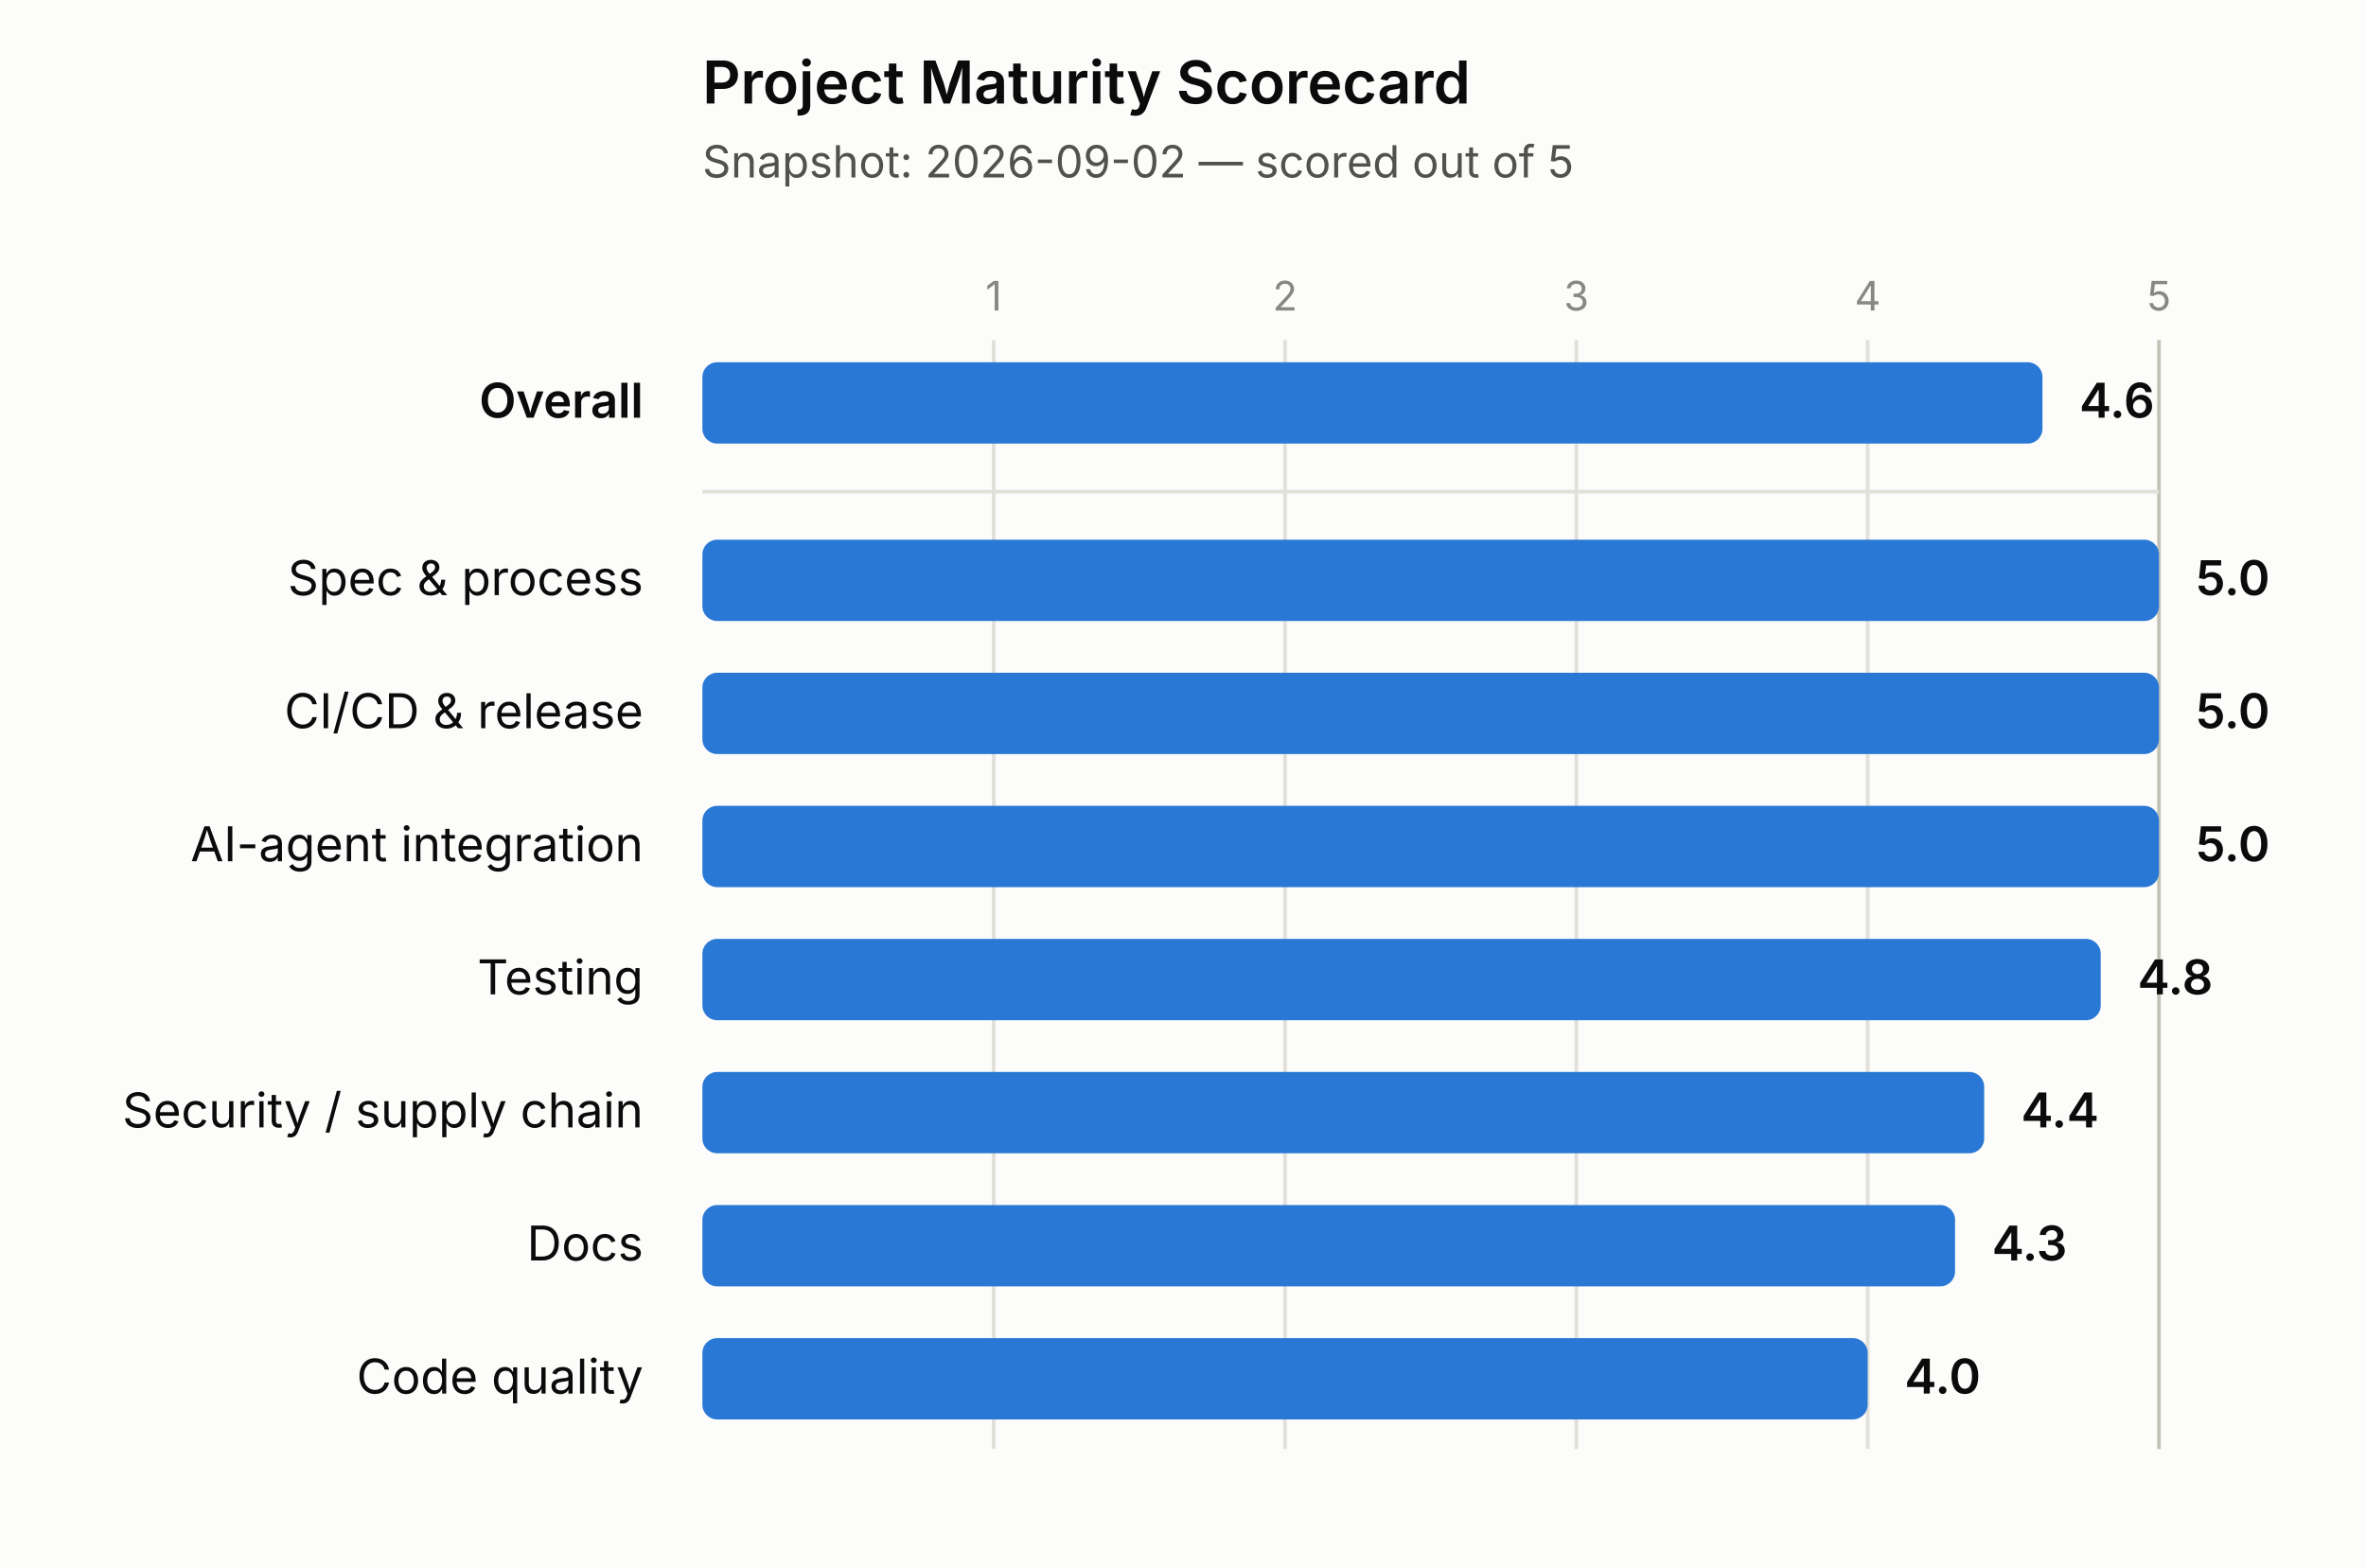
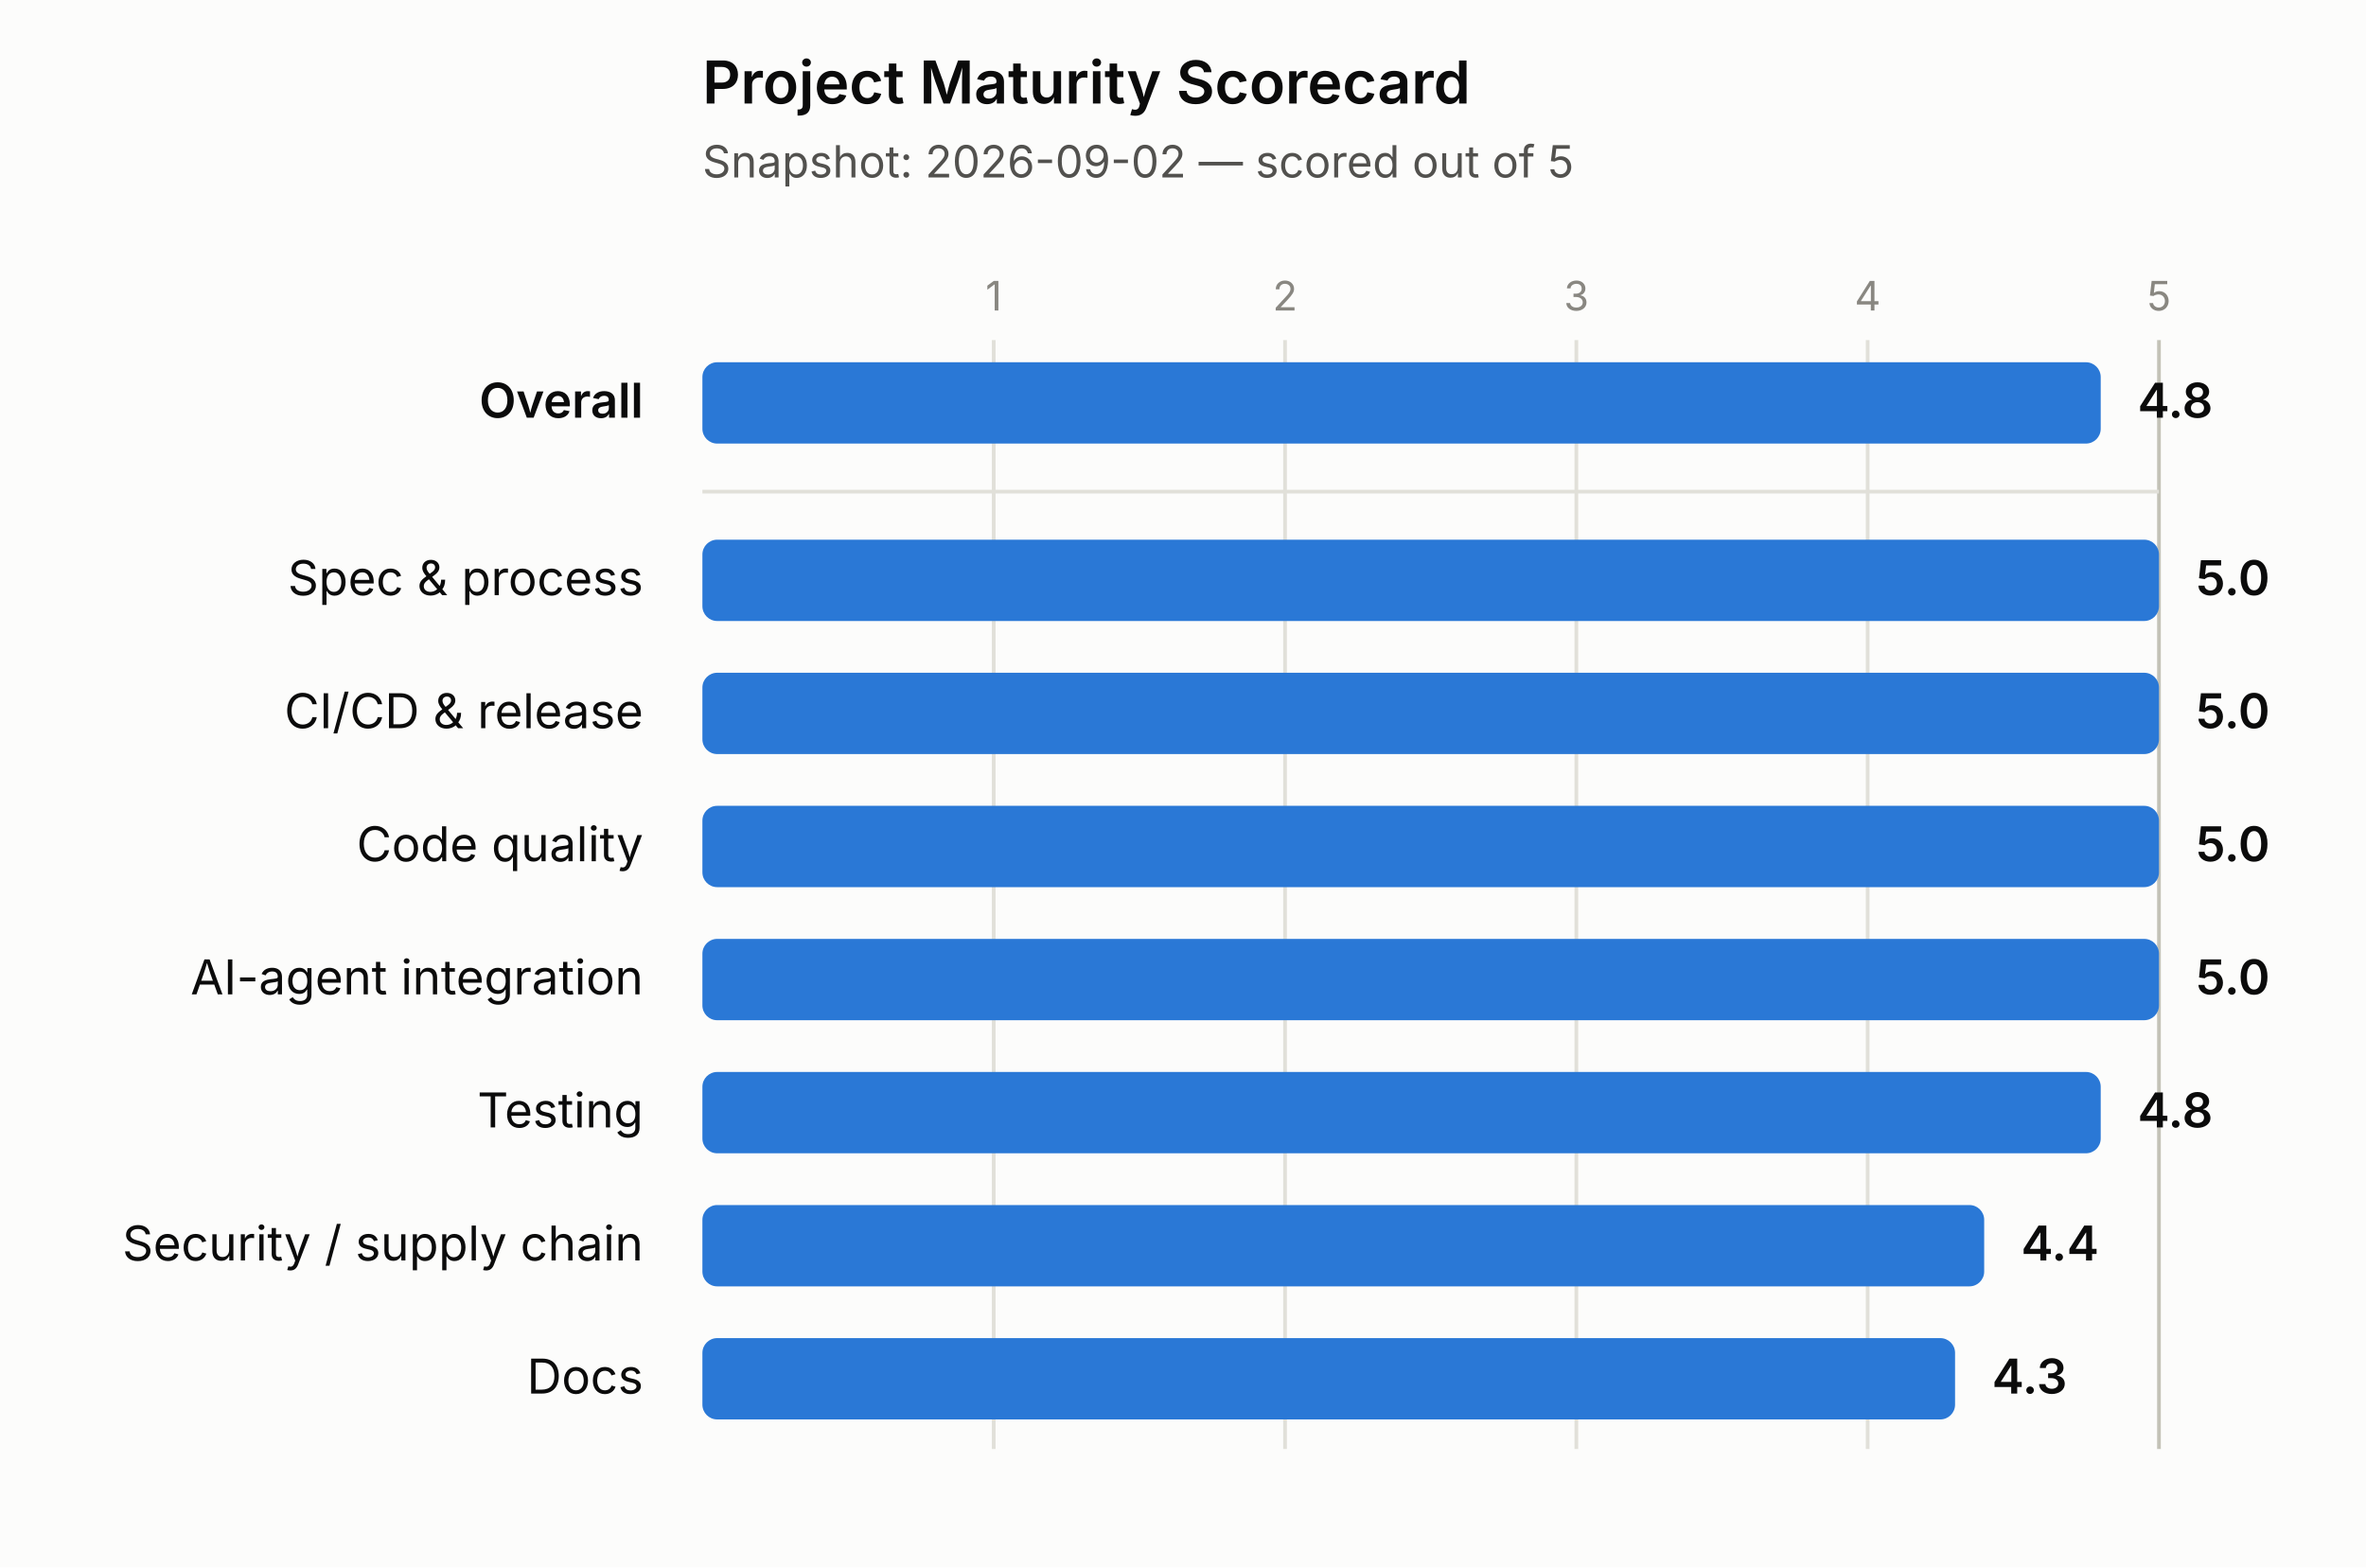
<svg xmlns="http://www.w3.org/2000/svg" width="640" height="424" viewBox="0 0 640 424">
  <rect x="0" y="0" width="640" height="424" fill="#fcfcfb" />
  <text x="190" y="28" font-size="16" font-weight="600" fill="#0b0b0b" font-family="system-ui, -apple-system, 'Segoe UI', sans-serif">Project Maturity Scorecard</text>
  <text x="190" y="48" font-size="12" fill="#52514e" font-family="system-ui, -apple-system, 'Segoe UI', sans-serif">Snapshot: 2026-09-02 — scored out of 5</text>
  <line x1="268.8" y1="92" x2="268.8" y2="392" stroke="#e1e0d9" stroke-width="1" />
  <text x="268.8" y="84" font-size="11" fill="#898781" text-anchor="middle" font-family="system-ui, -apple-system, 'Segoe UI', sans-serif">1</text>
  <line x1="347.6" y1="92" x2="347.6" y2="392" stroke="#e1e0d9" stroke-width="1" />
  <text x="347.6" y="84" font-size="11" fill="#898781" text-anchor="middle" font-family="system-ui, -apple-system, 'Segoe UI', sans-serif">2</text>
  <line x1="426.4" y1="92" x2="426.4" y2="392" stroke="#e1e0d9" stroke-width="1" />
  <text x="426.4" y="84" font-size="11" fill="#898781" text-anchor="middle" font-family="system-ui, -apple-system, 'Segoe UI', sans-serif">3</text>
  <line x1="505.2" y1="92" x2="505.2" y2="392" stroke="#e1e0d9" stroke-width="1" />
  <text x="505.2" y="84" font-size="11" fill="#898781" text-anchor="middle" font-family="system-ui, -apple-system, 'Segoe UI', sans-serif">4</text>
  <line x1="584" y1="92" x2="584" y2="392" stroke="#c3c2b7" stroke-width="1" />
  <text x="584" y="84" font-size="11" fill="#898781" text-anchor="middle" font-family="system-ui, -apple-system, 'Segoe UI', sans-serif">5</text>
  <line x1="190" y1="133" x2="584" y2="133" stroke="#e1e0d9" stroke-width="1" />
  <text x="174" y="113" font-size="13" font-weight="600" fill="#0b0b0b" text-anchor="end" font-family="system-ui, -apple-system, 'Segoe UI', sans-serif">Overall</text>
-   <rect x="190" y="98" width="362.48" height="22" rx="4" ry="4" fill="#2a78d6" />
-   <text x="562.48" y="113" font-size="13" font-weight="600" fill="#0b0b0b" font-family="system-ui, -apple-system, 'Segoe UI', sans-serif">4.6</text>
+   <rect x="190" y="98" width="378.24" height="22" rx="4" ry="4" fill="#2a78d6" />
+   <text x="578.24" y="113" font-size="13" font-weight="600" fill="#0b0b0b" font-family="system-ui, -apple-system, 'Segoe UI', sans-serif">4.8</text>
  <text x="174" y="161" font-size="13" font-weight="400" fill="#0b0b0b" text-anchor="end" font-family="system-ui, -apple-system, 'Segoe UI', sans-serif">Spec &amp; process</text>
  <rect x="190" y="146" width="394" height="22" rx="4" ry="4" fill="#2a78d6" />
  <text x="594" y="161" font-size="13" font-weight="600" fill="#0b0b0b" font-family="system-ui, -apple-system, 'Segoe UI', sans-serif">5.0</text>
  <text x="174" y="197" font-size="13" font-weight="400" fill="#0b0b0b" text-anchor="end" font-family="system-ui, -apple-system, 'Segoe UI', sans-serif">CI/CD &amp; release</text>
  <rect x="190" y="182" width="394" height="22" rx="4" ry="4" fill="#2a78d6" />
  <text x="594" y="197" font-size="13" font-weight="600" fill="#0b0b0b" font-family="system-ui, -apple-system, 'Segoe UI', sans-serif">5.0</text>
-   <text x="174" y="233" font-size="13" font-weight="400" fill="#0b0b0b" text-anchor="end" font-family="system-ui, -apple-system, 'Segoe UI', sans-serif">AI-agent integration</text>
+   <text x="174" y="233" font-size="13" font-weight="400" fill="#0b0b0b" text-anchor="end" font-family="system-ui, -apple-system, 'Segoe UI', sans-serif">Code quality</text>
  <rect x="190" y="218" width="394" height="22" rx="4" ry="4" fill="#2a78d6" />
  <text x="594" y="233" font-size="13" font-weight="600" fill="#0b0b0b" font-family="system-ui, -apple-system, 'Segoe UI', sans-serif">5.0</text>
-   <text x="174" y="269" font-size="13" font-weight="400" fill="#0b0b0b" text-anchor="end" font-family="system-ui, -apple-system, 'Segoe UI', sans-serif">Testing</text>
-   <rect x="190" y="254" width="378.24" height="22" rx="4" ry="4" fill="#2a78d6" />
-   <text x="578.24" y="269" font-size="13" font-weight="600" fill="#0b0b0b" font-family="system-ui, -apple-system, 'Segoe UI', sans-serif">4.8</text>
-   <text x="174" y="305" font-size="13" font-weight="400" fill="#0b0b0b" text-anchor="end" font-family="system-ui, -apple-system, 'Segoe UI', sans-serif">Security / supply chain</text>
-   <rect x="190" y="290" width="346.72" height="22" rx="4" ry="4" fill="#2a78d6" />
-   <text x="546.72" y="305" font-size="13" font-weight="600" fill="#0b0b0b" font-family="system-ui, -apple-system, 'Segoe UI', sans-serif">4.4</text>
-   <text x="174" y="341" font-size="13" font-weight="400" fill="#0b0b0b" text-anchor="end" font-family="system-ui, -apple-system, 'Segoe UI', sans-serif">Docs</text>
-   <rect x="190" y="326" width="338.84" height="22" rx="4" ry="4" fill="#2a78d6" />
-   <text x="538.84" y="341" font-size="13" font-weight="600" fill="#0b0b0b" font-family="system-ui, -apple-system, 'Segoe UI', sans-serif">4.3</text>
-   <text x="174" y="377" font-size="13" font-weight="400" fill="#0b0b0b" text-anchor="end" font-family="system-ui, -apple-system, 'Segoe UI', sans-serif">Code quality</text>
-   <rect x="190" y="362" width="315.2" height="22" rx="4" ry="4" fill="#2a78d6" />
-   <text x="515.2" y="377" font-size="13" font-weight="600" fill="#0b0b0b" font-family="system-ui, -apple-system, 'Segoe UI', sans-serif">4.0</text>
+   <text x="174" y="269" font-size="13" font-weight="400" fill="#0b0b0b" text-anchor="end" font-family="system-ui, -apple-system, 'Segoe UI', sans-serif">AI-agent integration</text>
+   <rect x="190" y="254" width="394" height="22" rx="4" ry="4" fill="#2a78d6" />
+   <text x="594" y="269" font-size="13" font-weight="600" fill="#0b0b0b" font-family="system-ui, -apple-system, 'Segoe UI', sans-serif">5.0</text>
+   <text x="174" y="305" font-size="13" font-weight="400" fill="#0b0b0b" text-anchor="end" font-family="system-ui, -apple-system, 'Segoe UI', sans-serif">Testing</text>
+   <rect x="190" y="290" width="378.24" height="22" rx="4" ry="4" fill="#2a78d6" />
+   <text x="578.24" y="305" font-size="13" font-weight="600" fill="#0b0b0b" font-family="system-ui, -apple-system, 'Segoe UI', sans-serif">4.8</text>
+   <text x="174" y="341" font-size="13" font-weight="400" fill="#0b0b0b" text-anchor="end" font-family="system-ui, -apple-system, 'Segoe UI', sans-serif">Security / supply chain</text>
+   <rect x="190" y="326" width="346.72" height="22" rx="4" ry="4" fill="#2a78d6" />
+   <text x="546.72" y="341" font-size="13" font-weight="600" fill="#0b0b0b" font-family="system-ui, -apple-system, 'Segoe UI', sans-serif">4.4</text>
+   <text x="174" y="377" font-size="13" font-weight="400" fill="#0b0b0b" text-anchor="end" font-family="system-ui, -apple-system, 'Segoe UI', sans-serif">Docs</text>
+   <rect x="190" y="362" width="338.84" height="22" rx="4" ry="4" fill="#2a78d6" />
+   <text x="538.84" y="377" font-size="13" font-weight="600" fill="#0b0b0b" font-family="system-ui, -apple-system, 'Segoe UI', sans-serif">4.3</text>
</svg>
